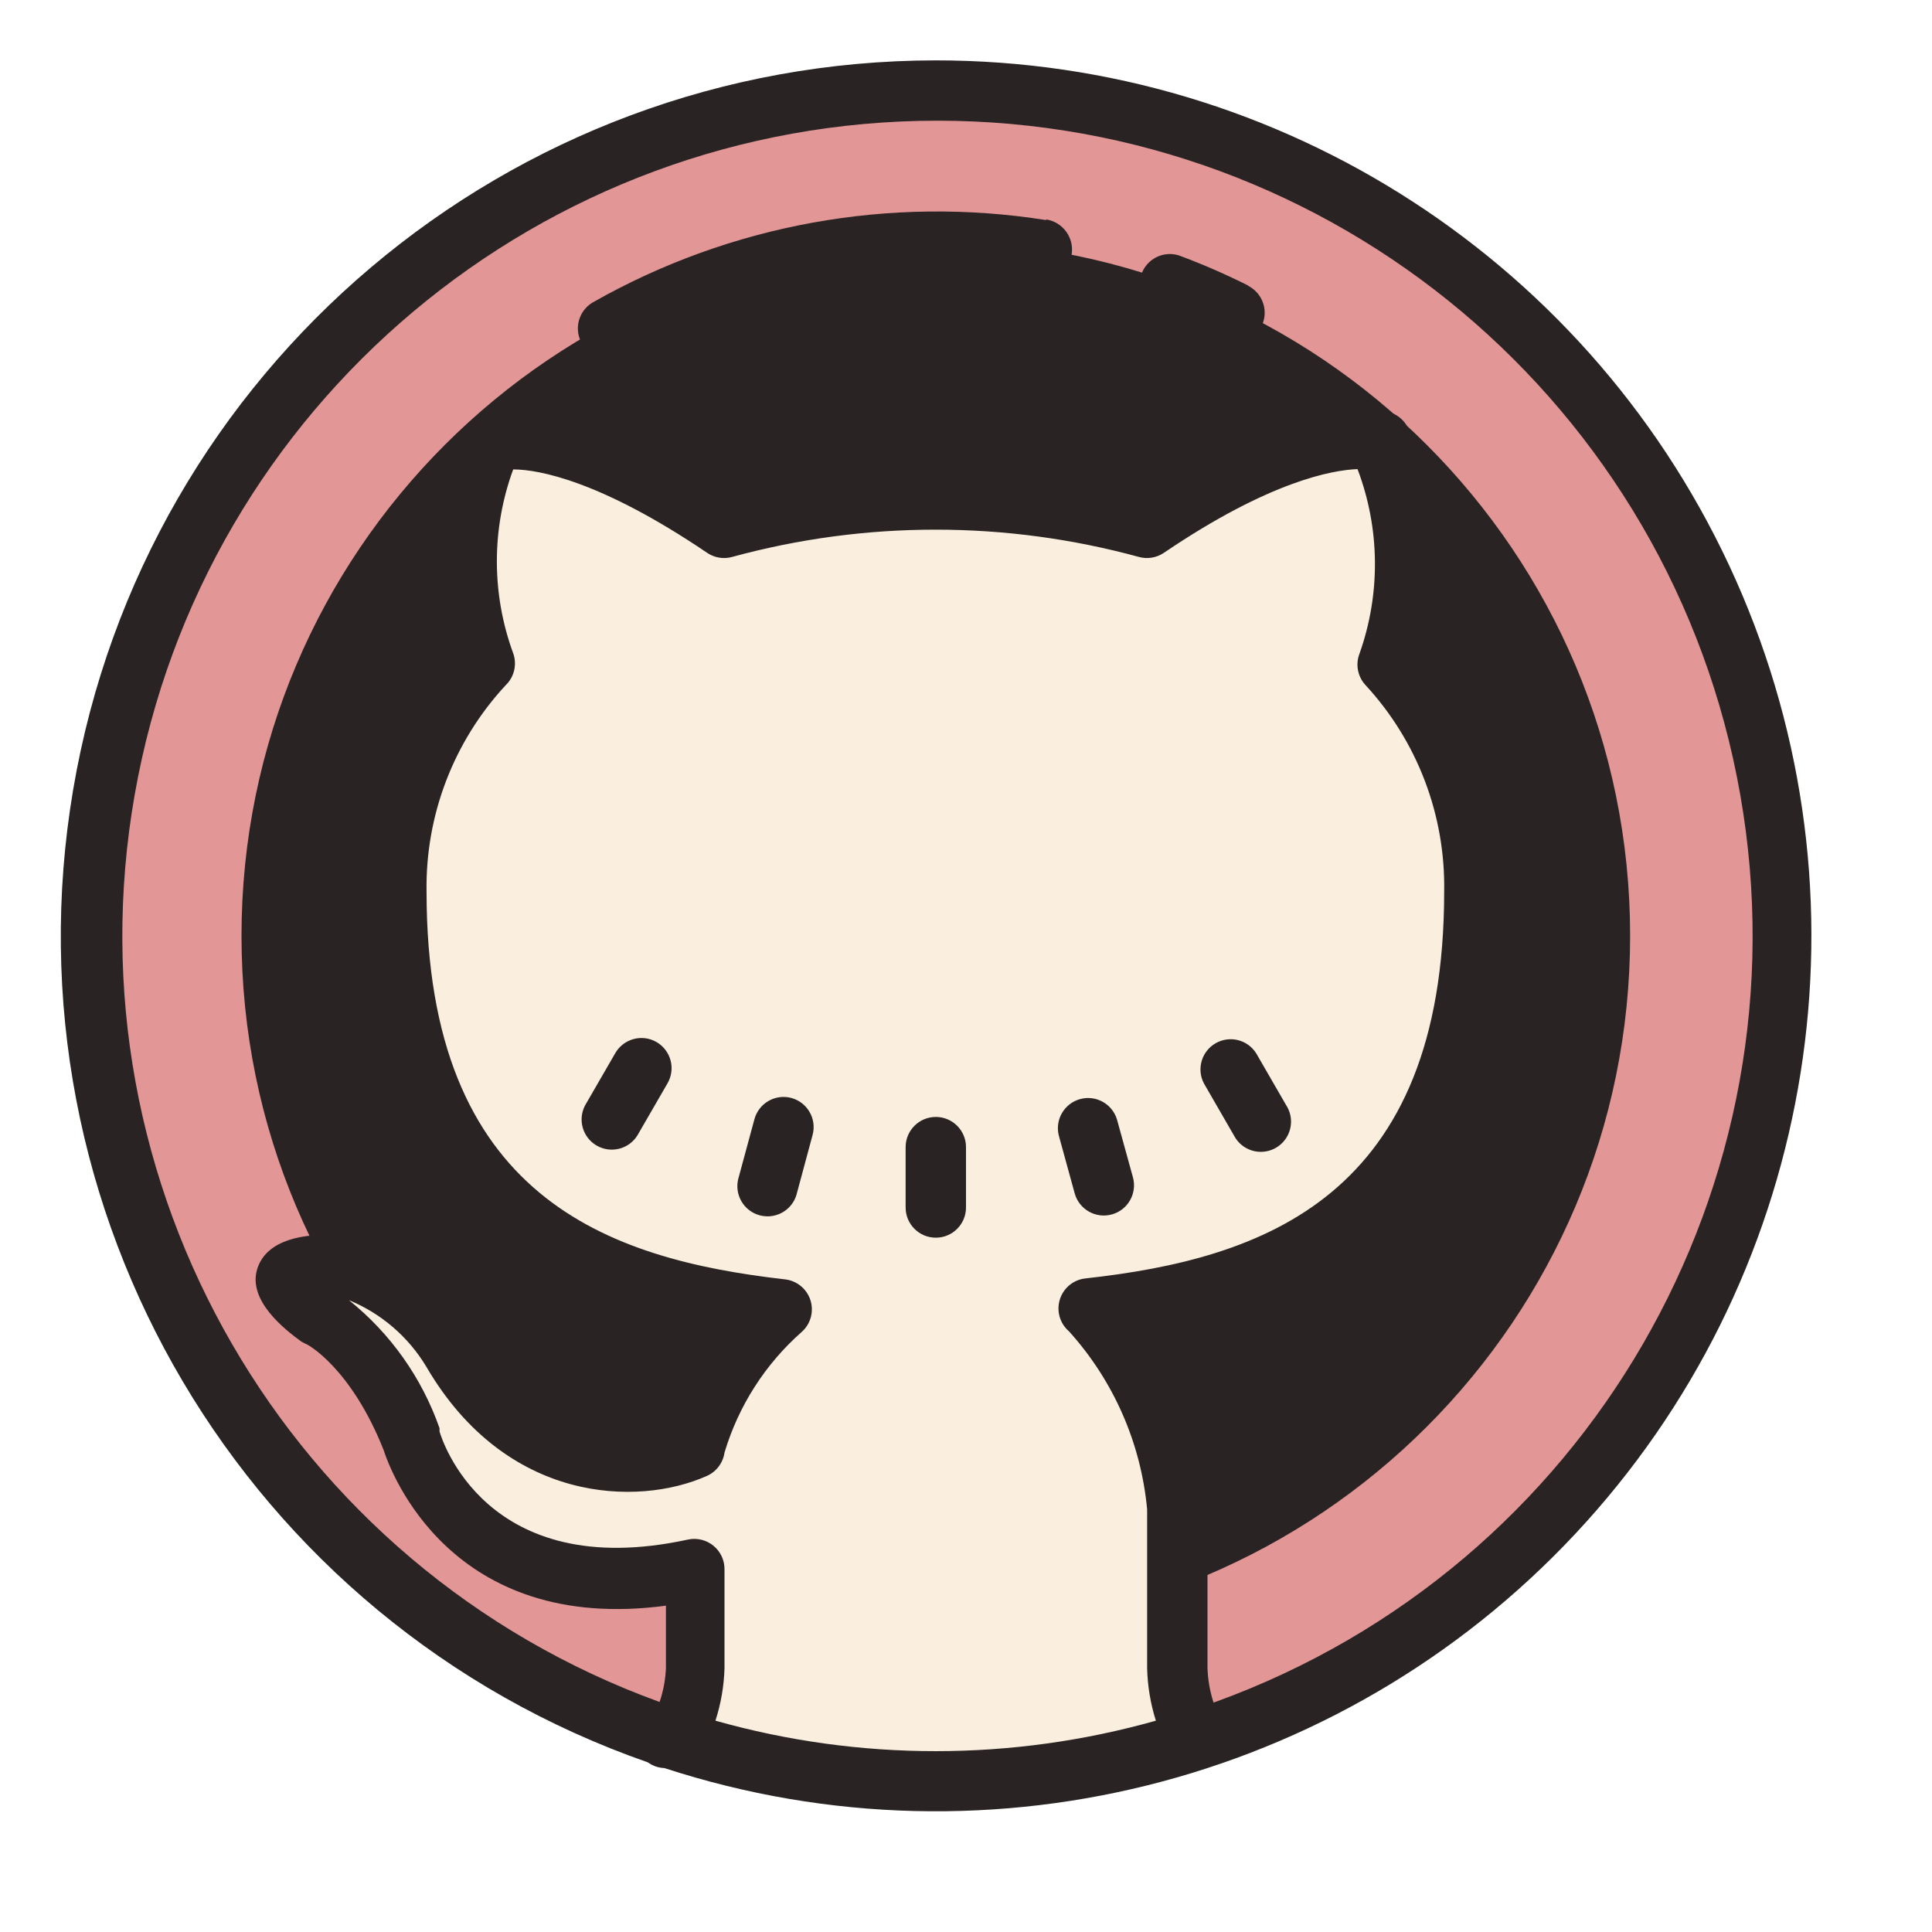
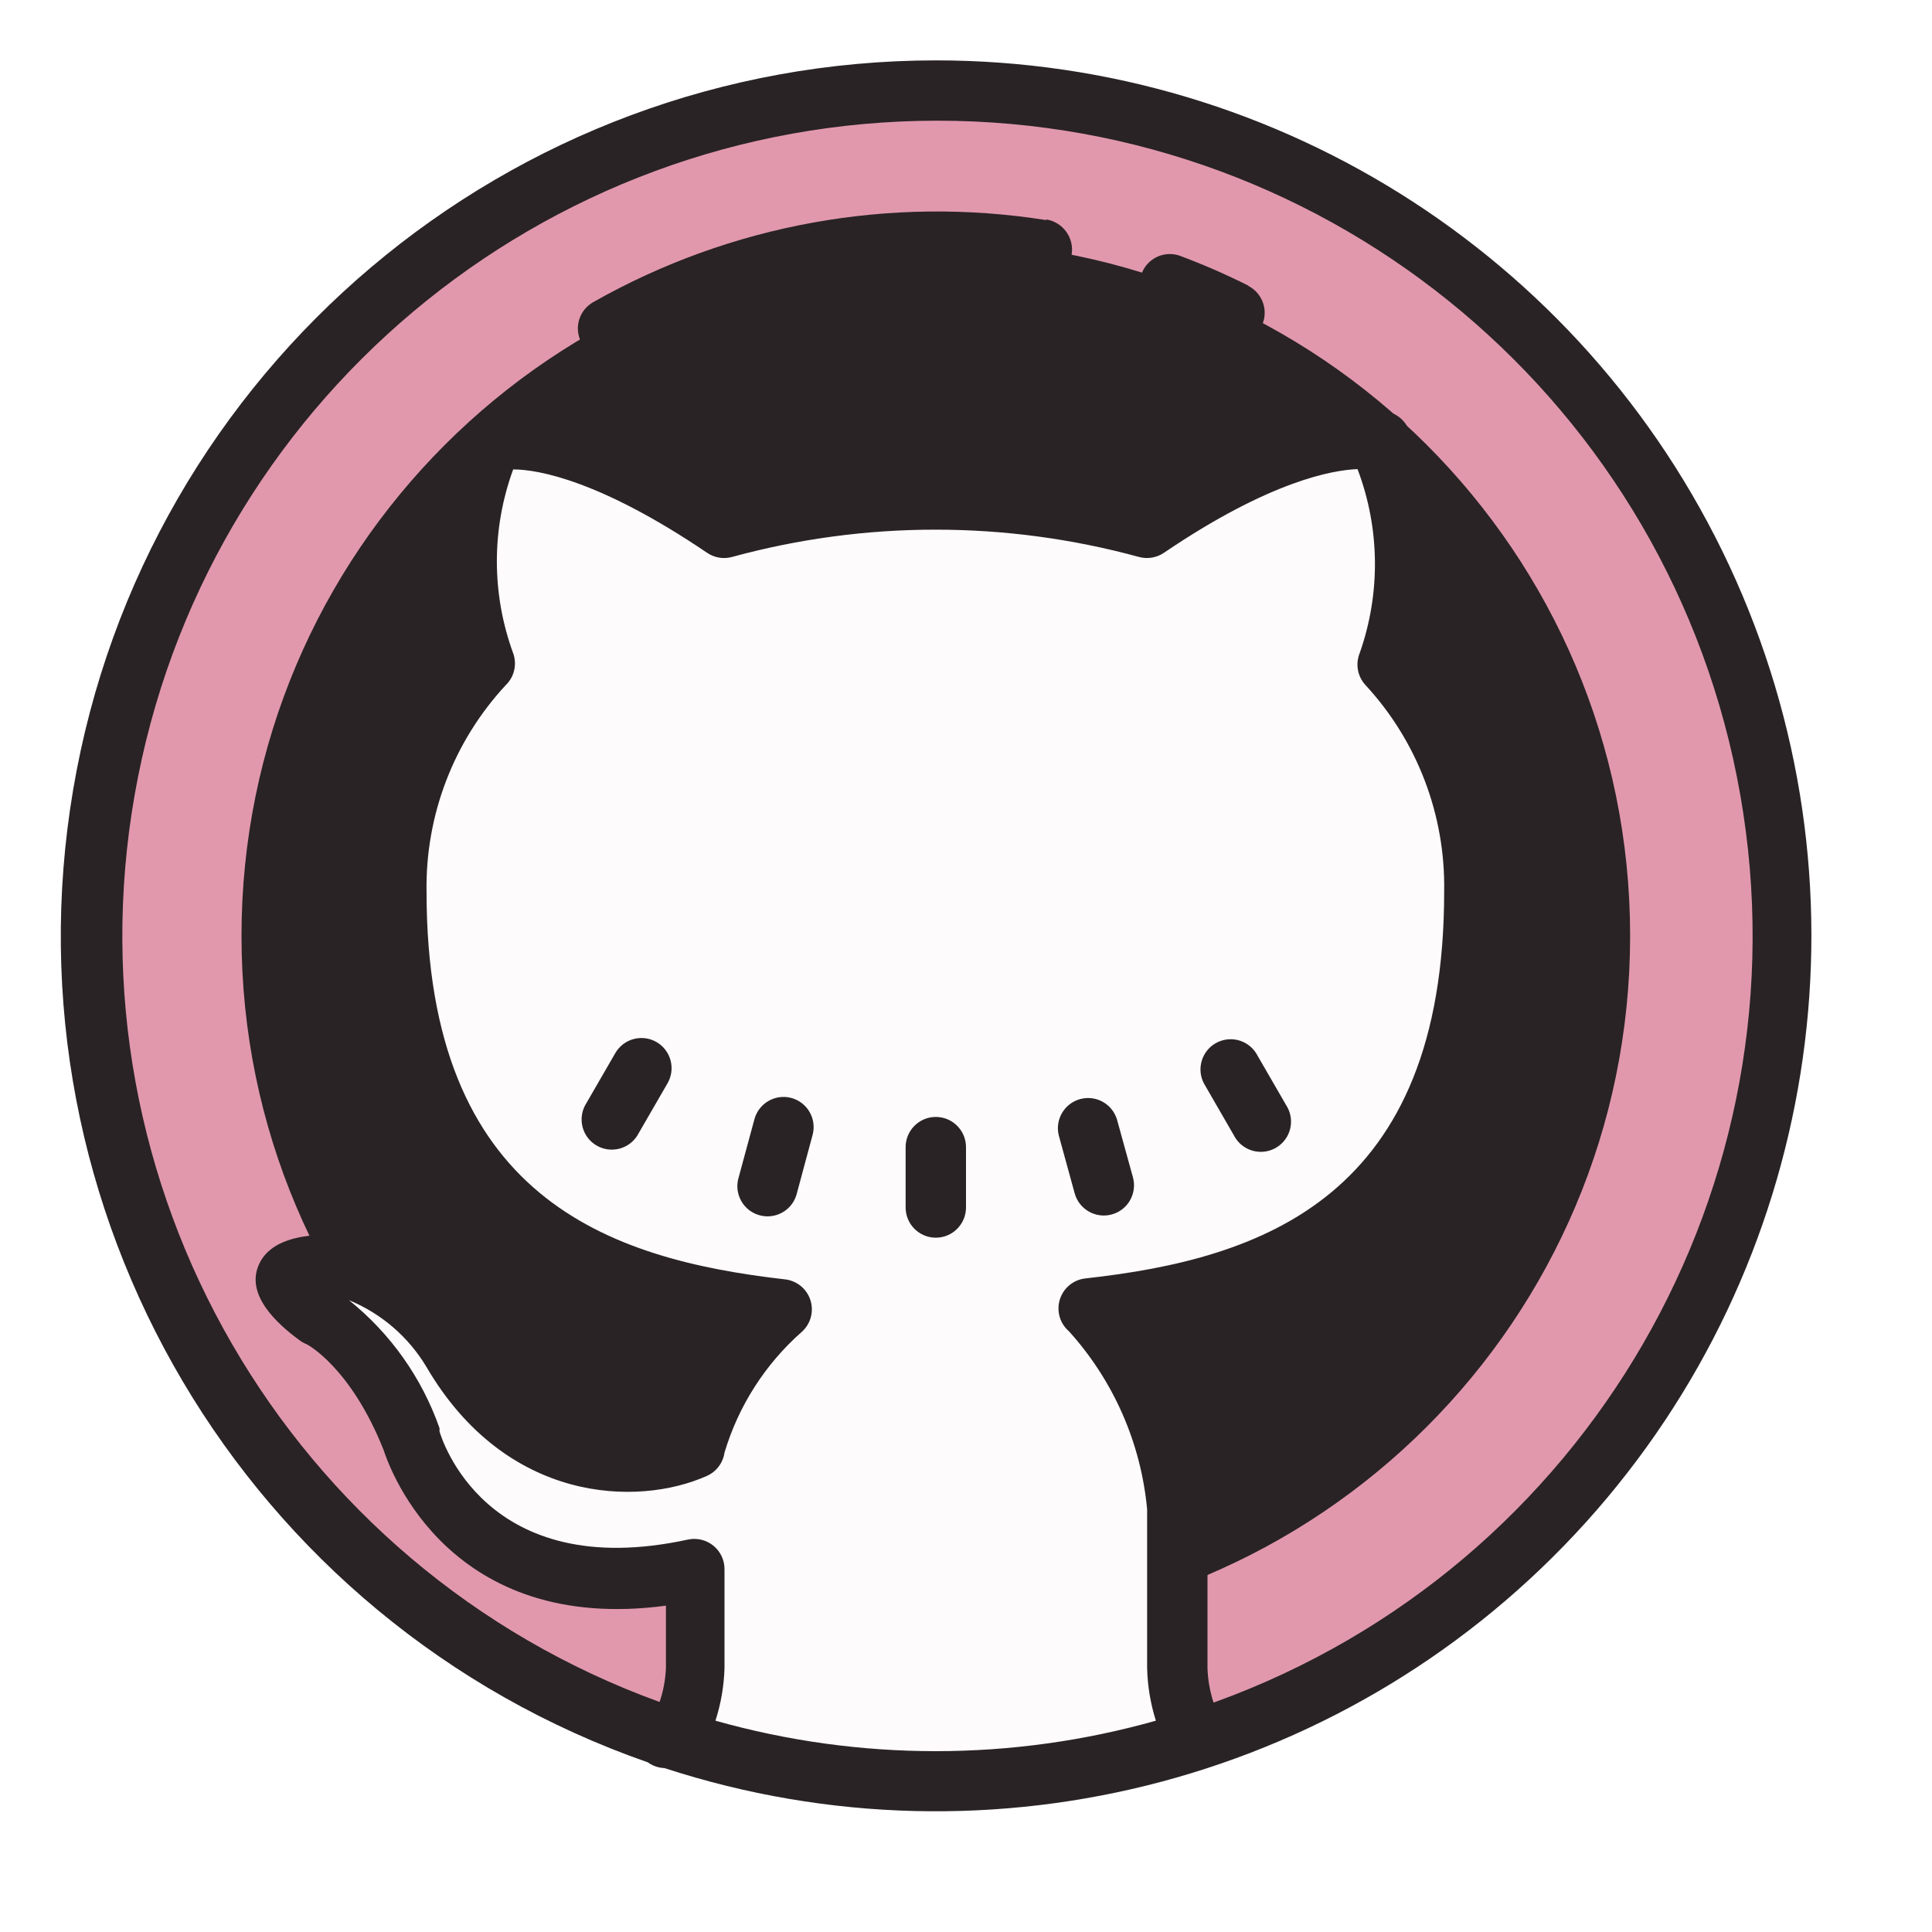
<svg xmlns="http://www.w3.org/2000/svg" viewBox="0,0,256,256" width="64px" height="64px" fill-rule="nonzero">
  <g fill="none" fill-rule="nonzero" stroke="none" stroke-width="1" stroke-linecap="butt" stroke-linejoin="miter" stroke-miterlimit="10" stroke-dasharray="" stroke-dashoffset="0" font-family="none" font-weight="none" font-size="none" text-anchor="none" style="mix-blend-mode: normal">
    <g transform="scale(4,4)">
-       <path d="M31,3c-15.464,0 -28,12.536 -28,28c0,15.464 12.536,28 28,28c15.464,0 28,-12.536 28,-28c0,-15.464 -12.536,-28 -28,-28z" fill="#e39696" />
-       <path d="M31,54c-12.703,0 -23,-10.297 -23,-23c0,-12.703 10.297,-23 23,-23c12.703,0 23,10.297 23,23c0,12.703 -10.297,23 -23,23z" fill="#292323" />
-       <path d="M36.08,43.35c1.698,1.822 2.728,4.167 2.92,6.65v5.25c0,0.55 0.23,2.13 0.9,2.31l-8.9,1.62l-9,-1.61c0.72,-0.16 1,-1.77 1,-2.32c0,-0.55 0,-0.91 0,-3.25c-7.79,1.69 -9.4,-4.3 -9.4,-4.3c-1.28,-3.23 -3.11,-4.1 -3.11,-4.1c-2.54,-1.73 0.19,-1.7 0.19,-1.7c1.81,0.242 3.406,1.309 4.32,2.89c2.5,4.27 6.44,3.92 8,3.21c0.26,-1.81 2.1,-3.93 2.9,-4.63c-6.22,-0.71 -12.76,-3.11 -12.76,-13.84c-0.05,-2.784 0.974,-5.481 2.86,-7.53c-0.851,-2.416 -0.75,-5.065 0.28,-7.41c0,0 2.35,-0.75 7.7,2.87c4.583,-1.25 9.417,-1.25 14,0c5.34,-3.62 7.69,-2.87 7.69,-2.87c1.047,2.339 1.165,4.988 0.33,7.41c1.885,2.042 2.912,4.731 2.87,7.51c-0.01,10.78 -6.55,13.15 -12.79,13.84z" fill="#faefde" />
-       <path d="M31,2c-14.143,0.008 -26.217,10.217 -28.577,24.162c-2.36,13.945 5.684,27.558 19.037,32.218c0.16,0.116 0.352,0.183 0.55,0.19c10.893,3.554 22.858,0.36 30.531,-8.149c7.673,-8.509 9.617,-20.739 4.96,-31.208c-4.657,-10.469 -15.042,-17.214 -26.501,-17.213zM23.7,57c0.182,-0.563 0.283,-1.149 0.3,-1.74v-0.54c0,-0.45 0,-1.06 0,-2.72c0.007,-0.306 -0.127,-0.598 -0.363,-0.793c-0.236,-0.195 -0.548,-0.271 -0.847,-0.207c-6.72,1.46 -8.17,-3.38 -8.23,-3.58v-0.11c-0.584,-1.666 -1.623,-3.135 -3,-4.24c1.068,0.439 1.965,1.211 2.56,2.2c2.64,4.53 7,4.65 9.3,3.62c0.312,-0.14 0.531,-0.431 0.58,-0.77c0.462,-1.547 1.349,-2.933 2.56,-4c0.295,-0.263 0.407,-0.676 0.286,-1.052c-0.121,-0.376 -0.453,-0.646 -0.846,-0.688c-5.87,-0.67 -11.87,-2.72 -11.87,-12.84c-0.041,-2.533 0.897,-4.983 2.62,-6.84c0.285,-0.273 0.383,-0.688 0.25,-1.06c-0.721,-1.966 -0.721,-4.124 0,-6.09c0.85,0 2.92,0.39 6.42,2.76c0.243,0.167 0.546,0.218 0.83,0.14c4.412,-1.206 9.068,-1.206 13.48,0c0.284,0.078 0.587,0.026 0.83,-0.14c3.51,-2.38 5.59,-2.74 6.41,-2.77c0.744,1.961 0.769,4.122 0.07,6.1c-0.144,0.357 -0.07,0.766 0.19,1.05c1.719,1.858 2.654,4.309 2.61,6.84c0,10.13 -6,12.17 -11.89,12.82c-0.394,0.045 -0.725,0.319 -0.842,0.699c-0.117,0.379 0.001,0.792 0.302,1.051c1.478,1.635 2.387,3.705 2.59,5.9v5.25c0.013,0.594 0.111,1.183 0.29,1.75c-4.77,1.346 -9.82,1.346 -14.59,0zM40.2,56.4c-0.119,-0.366 -0.186,-0.746 -0.2,-1.13v-5.27c-0.117,-2.115 -0.809,-4.158 -2,-5.91c5.55,-0.94 11.89,-3.82 11.89,-14.56c0.044,-2.822 -0.929,-5.566 -2.74,-7.73c0.703,-2.501 0.534,-5.168 -0.48,-7.56c-0.11,-0.276 -0.337,-0.488 -0.62,-0.58c-0.28,-0.09 -2.85,-0.76 -8.18,2.74c-4.481,-1.144 -9.179,-1.144 -13.66,0c-5.33,-3.5 -7.9,-2.83 -8.18,-2.74c-0.283,0.092 -0.51,0.304 -0.62,0.58c-1.015,2.392 -1.185,5.059 -0.48,7.56c-1.812,2.164 -2.785,4.908 -2.74,7.73c0,10.65 6.23,13.58 11.73,14.56c-0.776,0.933 -1.367,2.005 -1.74,3.16c-1.42,0.4 -4.34,0.41 -6.29,-2.94c-1.086,-1.881 -2.994,-3.14 -5.15,-3.4c-0.54,0 -1.9,0.09 -2.22,1.13c-0.32,1.04 0.91,2 1.46,2.4l0.13,0.07c0.06,0 1.52,0.8 2.6,3.53c0.23,0.71 2.22,6.1 9.35,5.15c0,0.79 0,1.19 0,1.5v0.56c-0.015,0.385 -0.086,0.765 -0.21,1.13c-12.324,-4.469 -19.656,-17.144 -17.388,-30.055c2.269,-12.911 13.484,-22.327 26.593,-22.327c13.109,0 24.324,9.416 26.593,22.327c2.269,12.911 -5.064,25.586 -17.388,30.055z" fill="#292323" />
-       <path d="M31,37c-0.552,0 -1,0.448 -1,1v2c0,0.552 0.448,1 1,1c0.552,0 1,-0.448 1,-1v-2c0,-0.552 -0.448,-1 -1,-1zM35.6,39.53c0.146,0.533 0.697,0.846 1.23,0.7c0.533,-0.146 0.846,-0.697 0.7,-1.23l-0.53,-1.92c-0.158,-0.515 -0.696,-0.813 -1.216,-0.672c-0.52,0.14 -0.836,0.668 -0.714,1.192zM21.75,34.52c-0.231,-0.134 -0.505,-0.17 -0.762,-0.1c-0.257,0.069 -0.476,0.239 -0.608,0.47l-1,1.73c-0.248,0.475 -0.078,1.061 0.386,1.329c0.464,0.268 1.057,0.123 1.344,-0.329l1,-1.73c0.134,-0.229 0.172,-0.503 0.104,-0.76c-0.068,-0.257 -0.235,-0.477 -0.464,-0.61zM40.88,37.62c0.17,0.325 0.505,0.531 0.873,0.536c0.367,0.005 0.708,-0.192 0.887,-0.513c0.179,-0.321 0.168,-0.714 -0.029,-1.024l-1,-1.73c-0.287,-0.452 -0.88,-0.597 -1.344,-0.329c-0.464,0.268 -0.634,0.854 -0.386,1.329zM26.21,36.37c-0.533,-0.14 -1.078,0.178 -1.22,0.71l-0.52,1.92c-0.107,0.349 -0.015,0.729 0.24,0.991c0.255,0.262 0.633,0.363 0.985,0.265c0.352,-0.098 0.622,-0.38 0.705,-0.736l0.52,-1.93c0.14,-0.533 -0.178,-1.078 -0.71,-1.22zM41.35,9.46c-0.748,-0.375 -1.516,-0.709 -2.3,-1c-0.506,-0.157 -1.047,0.108 -1.233,0.604c-0.186,0.496 0.048,1.052 0.533,1.266c0.716,0.268 1.417,0.576 2.1,0.92c0.139,0.071 0.293,0.109 0.45,0.11c0.461,-0.003 0.86,-0.32 0.967,-0.768c0.107,-0.448 -0.107,-0.912 -0.517,-1.122zM34.65,7.29c-5.164,-0.818 -10.452,0.141 -15,2.72c-0.396,0.225 -0.591,0.688 -0.473,1.128c0.118,0.44 0.518,0.745 0.973,0.742c0.172,-0.001 0.341,-0.045 0.49,-0.13c4.155,-2.353 8.984,-3.227 13.7,-2.48c0.552,0.088 1.072,-0.288 1.16,-0.84c0.088,-0.552 -0.288,-1.072 -0.84,-1.16z" fill="#292323" />
+       <path d="M31,3c-15.464,0 -28,12.536 -28,28c0,15.464 12.536,28 28,28c15.464,0 28,-12.536 28,-28c0,-15.464 -12.536,-28 -28,-28z" fill="#e198ad" />
+       <path d="M31,54c-12.703,0 -23,-10.297 -23,-23c0,-12.703 10.297,-23 23,-23c12.703,0 23,10.297 23,23c0,12.703 -10.297,23 -23,23z" fill="#292325" />
+       <path d="M36.08,43.35c1.698,1.822 2.728,4.167 2.92,6.65v5.25c0,0.55 0.23,2.13 0.9,2.31l-8.9,1.62l-9,-1.61c0.72,-0.16 1,-1.77 1,-2.32c0,-0.55 0,-0.91 0,-3.25c-7.79,1.69 -9.4,-4.3 -9.4,-4.3c-1.28,-3.23 -3.11,-4.1 -3.11,-4.1c-2.54,-1.73 0.19,-1.7 0.19,-1.7c1.81,0.242 3.406,1.309 4.32,2.89c2.5,4.27 6.44,3.92 8,3.21c0.26,-1.81 2.1,-3.93 2.9,-4.63c-6.22,-0.71 -12.76,-3.11 -12.76,-13.84c-0.05,-2.784 0.974,-5.481 2.86,-7.53c-0.851,-2.416 -0.75,-5.065 0.28,-7.41c0,0 2.35,-0.75 7.7,2.87c4.583,-1.25 9.417,-1.25 14,0c5.34,-3.62 7.69,-2.87 7.69,-2.87c1.047,2.339 1.165,4.988 0.33,7.41c1.885,2.042 2.912,4.731 2.87,7.51c-0.01,10.78 -6.55,13.15 -12.79,13.84z" fill="#fefbfc" />
+       <path d="M31,2c-14.143,0.008 -26.217,10.217 -28.577,24.162c-2.36,13.945 5.684,27.558 19.037,32.218c0.16,0.116 0.352,0.183 0.55,0.19c10.893,3.554 22.858,0.36 30.531,-8.149c7.673,-8.509 9.617,-20.739 4.96,-31.208c-4.657,-10.469 -15.042,-17.214 -26.501,-17.213zM23.7,57c0.182,-0.563 0.283,-1.149 0.3,-1.74v-0.54c0,-0.45 0,-1.06 0,-2.72c0.007,-0.306 -0.127,-0.598 -0.363,-0.793c-0.236,-0.195 -0.548,-0.271 -0.847,-0.207c-6.72,1.46 -8.17,-3.38 -8.23,-3.58v-0.11c-0.584,-1.666 -1.623,-3.135 -3,-4.24c1.068,0.439 1.965,1.211 2.56,2.2c2.64,4.53 7,4.65 9.3,3.62c0.312,-0.14 0.531,-0.431 0.58,-0.77c0.462,-1.547 1.349,-2.933 2.56,-4c0.295,-0.263 0.407,-0.676 0.286,-1.052c-0.121,-0.376 -0.453,-0.646 -0.846,-0.688c-5.87,-0.67 -11.87,-2.72 -11.87,-12.84c-0.041,-2.533 0.897,-4.983 2.62,-6.84c0.285,-0.273 0.383,-0.688 0.25,-1.06c-0.721,-1.966 -0.721,-4.124 0,-6.09c0.85,0 2.92,0.39 6.42,2.76c0.243,0.167 0.546,0.218 0.83,0.14c4.412,-1.206 9.068,-1.206 13.48,0c0.284,0.078 0.587,0.026 0.83,-0.14c3.51,-2.38 5.59,-2.74 6.41,-2.77c0.744,1.961 0.769,4.122 0.07,6.1c-0.144,0.357 -0.07,0.766 0.19,1.05c1.719,1.858 2.654,4.309 2.61,6.84c0,10.13 -6,12.17 -11.89,12.82c-0.394,0.045 -0.725,0.319 -0.842,0.699c-0.117,0.379 0.001,0.792 0.302,1.051c1.478,1.635 2.387,3.705 2.59,5.9v5.25c0.013,0.594 0.111,1.183 0.29,1.75c-4.77,1.346 -9.82,1.346 -14.59,0zM40.2,56.4c-0.119,-0.366 -0.186,-0.746 -0.2,-1.13v-5.27c-0.117,-2.115 -0.809,-4.158 -2,-5.91c5.55,-0.94 11.89,-3.82 11.89,-14.56c0.044,-2.822 -0.929,-5.566 -2.74,-7.73c0.703,-2.501 0.534,-5.168 -0.48,-7.56c-0.11,-0.276 -0.337,-0.488 -0.62,-0.58c-0.28,-0.09 -2.85,-0.76 -8.18,2.74c-4.481,-1.144 -9.179,-1.144 -13.66,0c-5.33,-3.5 -7.9,-2.83 -8.18,-2.74c-0.283,0.092 -0.51,0.304 -0.62,0.58c-1.015,2.392 -1.185,5.059 -0.48,7.56c-1.812,2.164 -2.785,4.908 -2.74,7.73c0,10.65 6.23,13.58 11.73,14.56c-0.776,0.933 -1.367,2.005 -1.74,3.16c-1.42,0.4 -4.34,0.41 -6.29,-2.94c-1.086,-1.881 -2.994,-3.14 -5.15,-3.4c-0.54,0 -1.9,0.09 -2.22,1.13c-0.32,1.04 0.91,2 1.46,2.4l0.13,0.07c0.06,0 1.52,0.8 2.6,3.53c0.23,0.71 2.22,6.1 9.35,5.15c0,0.79 0,1.19 0,1.5v0.56c-0.015,0.385 -0.086,0.765 -0.21,1.13c-12.324,-4.469 -19.656,-17.144 -17.388,-30.055c2.269,-12.911 13.484,-22.327 26.593,-22.327c13.109,0 24.324,9.416 26.593,22.327c2.269,12.911 -5.064,25.586 -17.388,30.055z" fill="#292325" />
+       <path d="M31,37c-0.552,0 -1,0.448 -1,1v2c0,0.552 0.448,1 1,1c0.552,0 1,-0.448 1,-1v-2c0,-0.552 -0.448,-1 -1,-1zM35.6,39.53c0.146,0.533 0.697,0.846 1.23,0.7c0.533,-0.146 0.846,-0.697 0.7,-1.23l-0.53,-1.92c-0.158,-0.515 -0.696,-0.813 -1.216,-0.672c-0.52,0.14 -0.836,0.668 -0.714,1.192zM21.75,34.52c-0.231,-0.134 -0.505,-0.17 -0.762,-0.1c-0.257,0.069 -0.476,0.239 -0.608,0.47l-1,1.73c-0.248,0.475 -0.078,1.061 0.386,1.329c0.464,0.268 1.057,0.123 1.344,-0.329l1,-1.73c0.134,-0.229 0.172,-0.503 0.104,-0.76c-0.068,-0.257 -0.235,-0.477 -0.464,-0.61zM40.88,37.62c0.17,0.325 0.505,0.531 0.873,0.536c0.367,0.005 0.708,-0.192 0.887,-0.513c0.179,-0.321 0.168,-0.714 -0.029,-1.024l-1,-1.73c-0.287,-0.452 -0.88,-0.597 -1.344,-0.329c-0.464,0.268 -0.634,0.854 -0.386,1.329zM26.21,36.37c-0.533,-0.14 -1.078,0.178 -1.22,0.71l-0.52,1.92c-0.107,0.349 -0.015,0.729 0.24,0.991c0.255,0.262 0.633,0.363 0.985,0.265c0.352,-0.098 0.622,-0.38 0.705,-0.736l0.52,-1.93c0.14,-0.533 -0.178,-1.078 -0.71,-1.22zM41.35,9.46c-0.748,-0.375 -1.516,-0.709 -2.3,-1c-0.506,-0.157 -1.047,0.108 -1.233,0.604c-0.186,0.496 0.048,1.052 0.533,1.266c0.716,0.268 1.417,0.576 2.1,0.92c0.139,0.071 0.293,0.109 0.45,0.11c0.461,-0.003 0.86,-0.32 0.967,-0.768c0.107,-0.448 -0.107,-0.912 -0.517,-1.122zM34.65,7.29c-5.164,-0.818 -10.452,0.141 -15,2.72c-0.396,0.225 -0.591,0.688 -0.473,1.128c0.118,0.44 0.518,0.745 0.973,0.742c0.172,-0.001 0.341,-0.045 0.49,-0.13c4.155,-2.353 8.984,-3.227 13.7,-2.48c0.552,0.088 1.072,-0.288 1.16,-0.84c0.088,-0.552 -0.288,-1.072 -0.84,-1.16z" fill="#292325" />
    </g>
  </g>
</svg>
